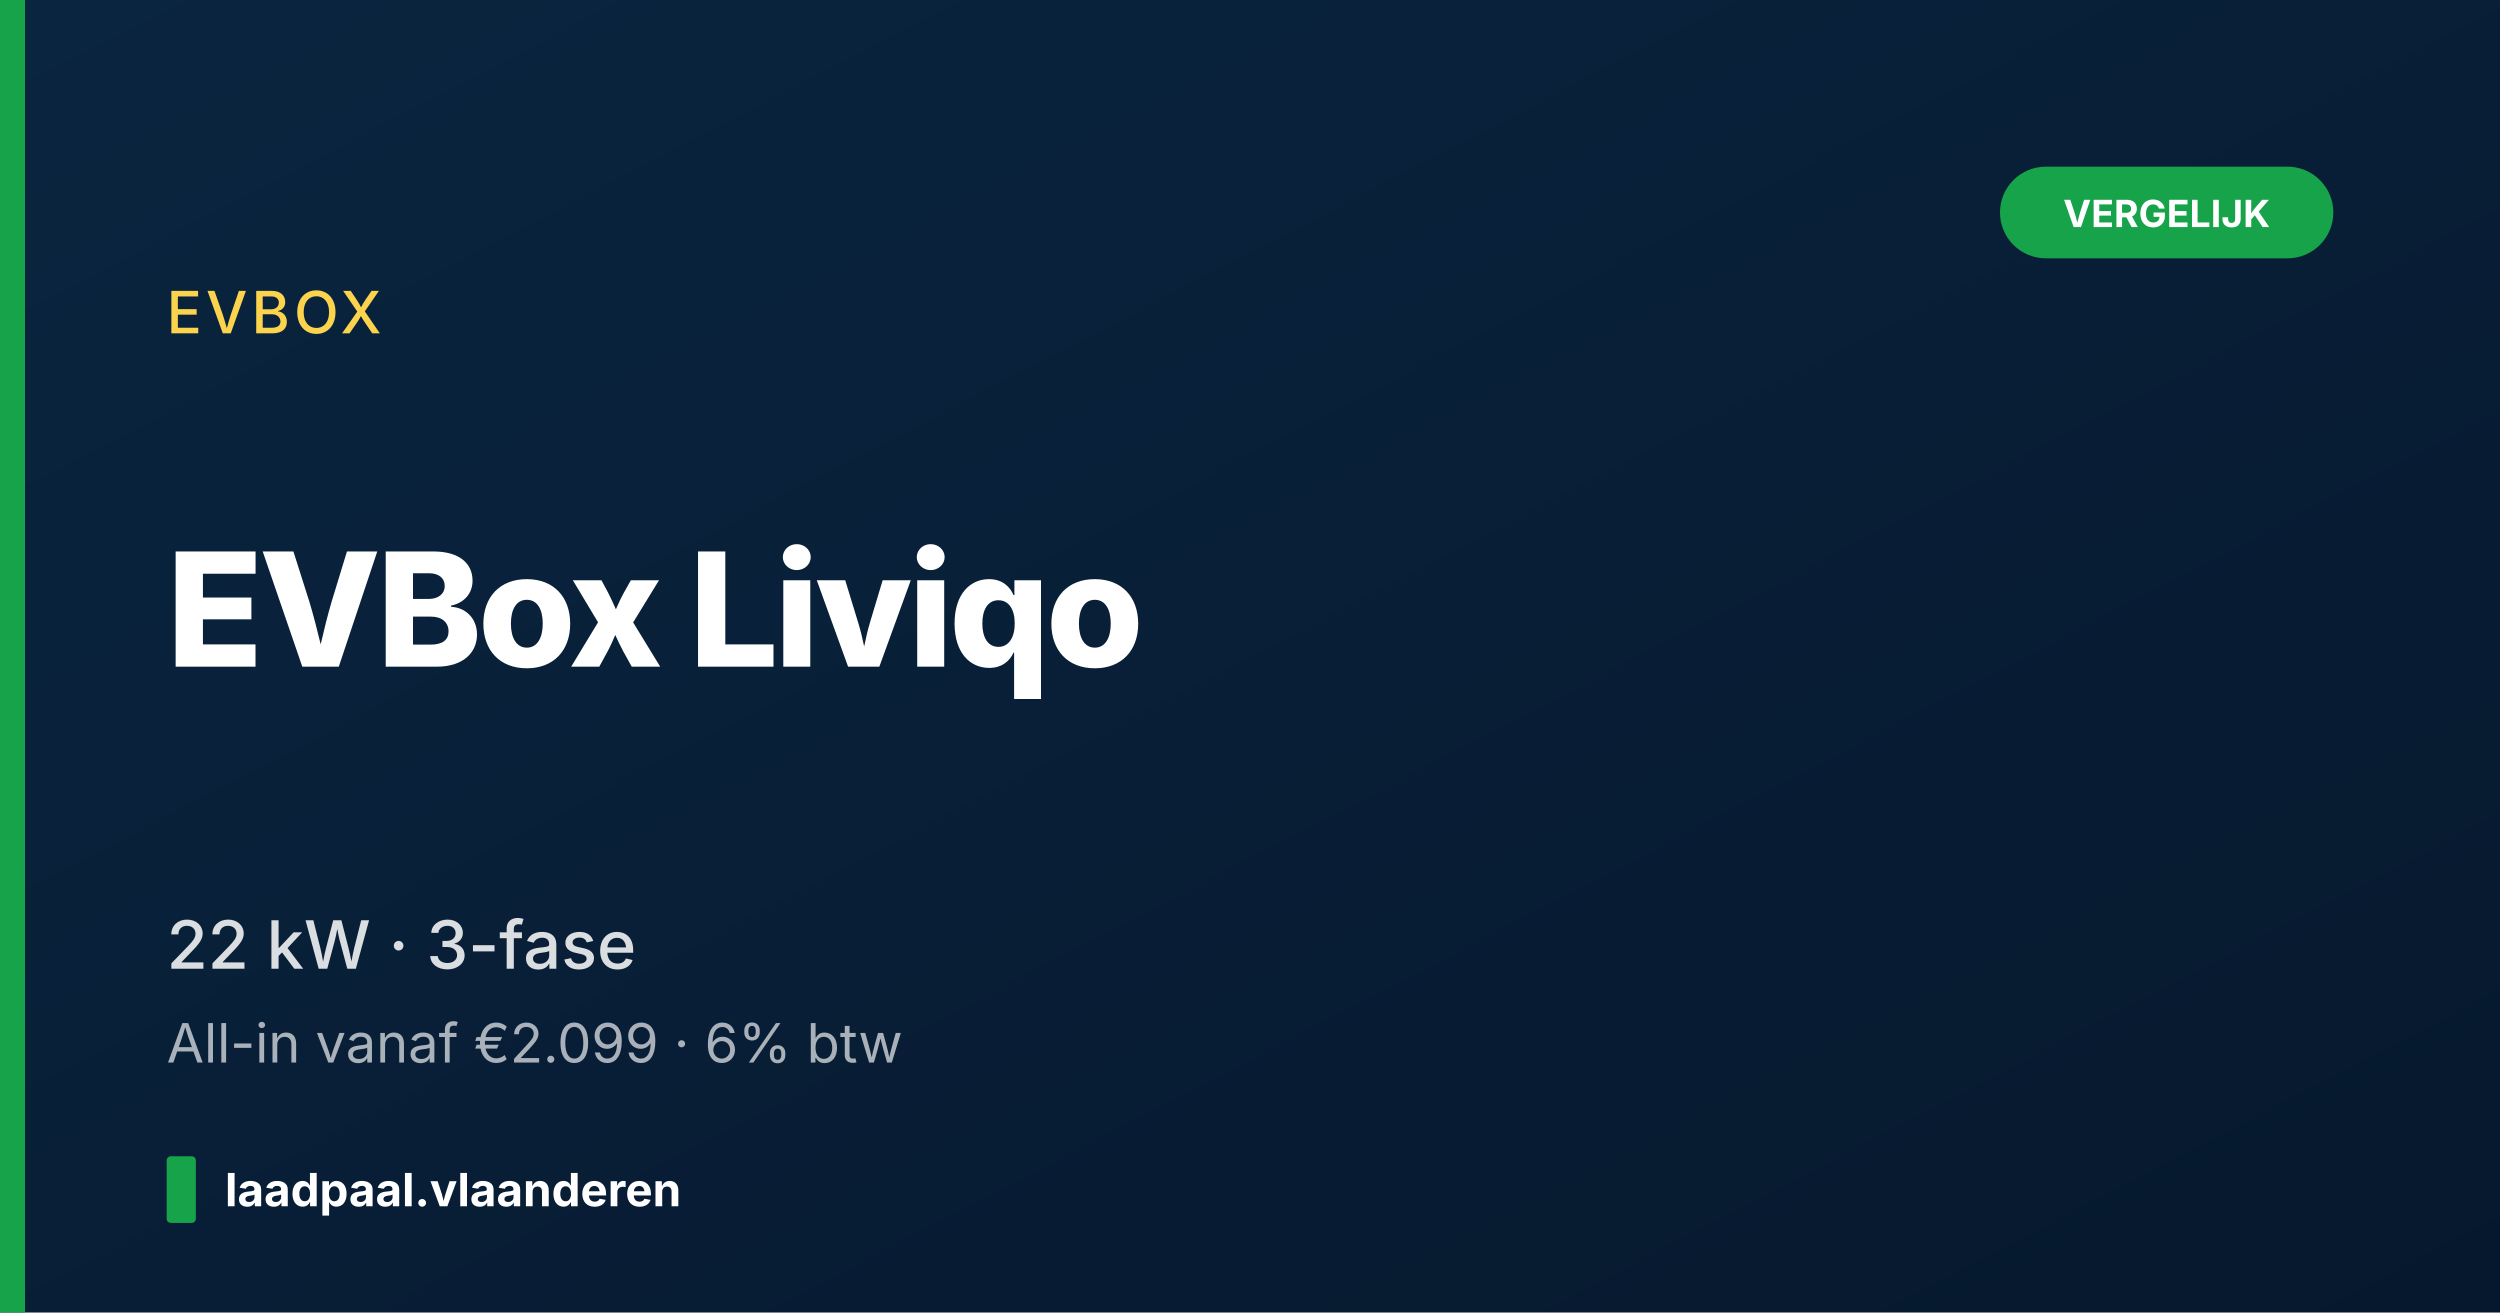
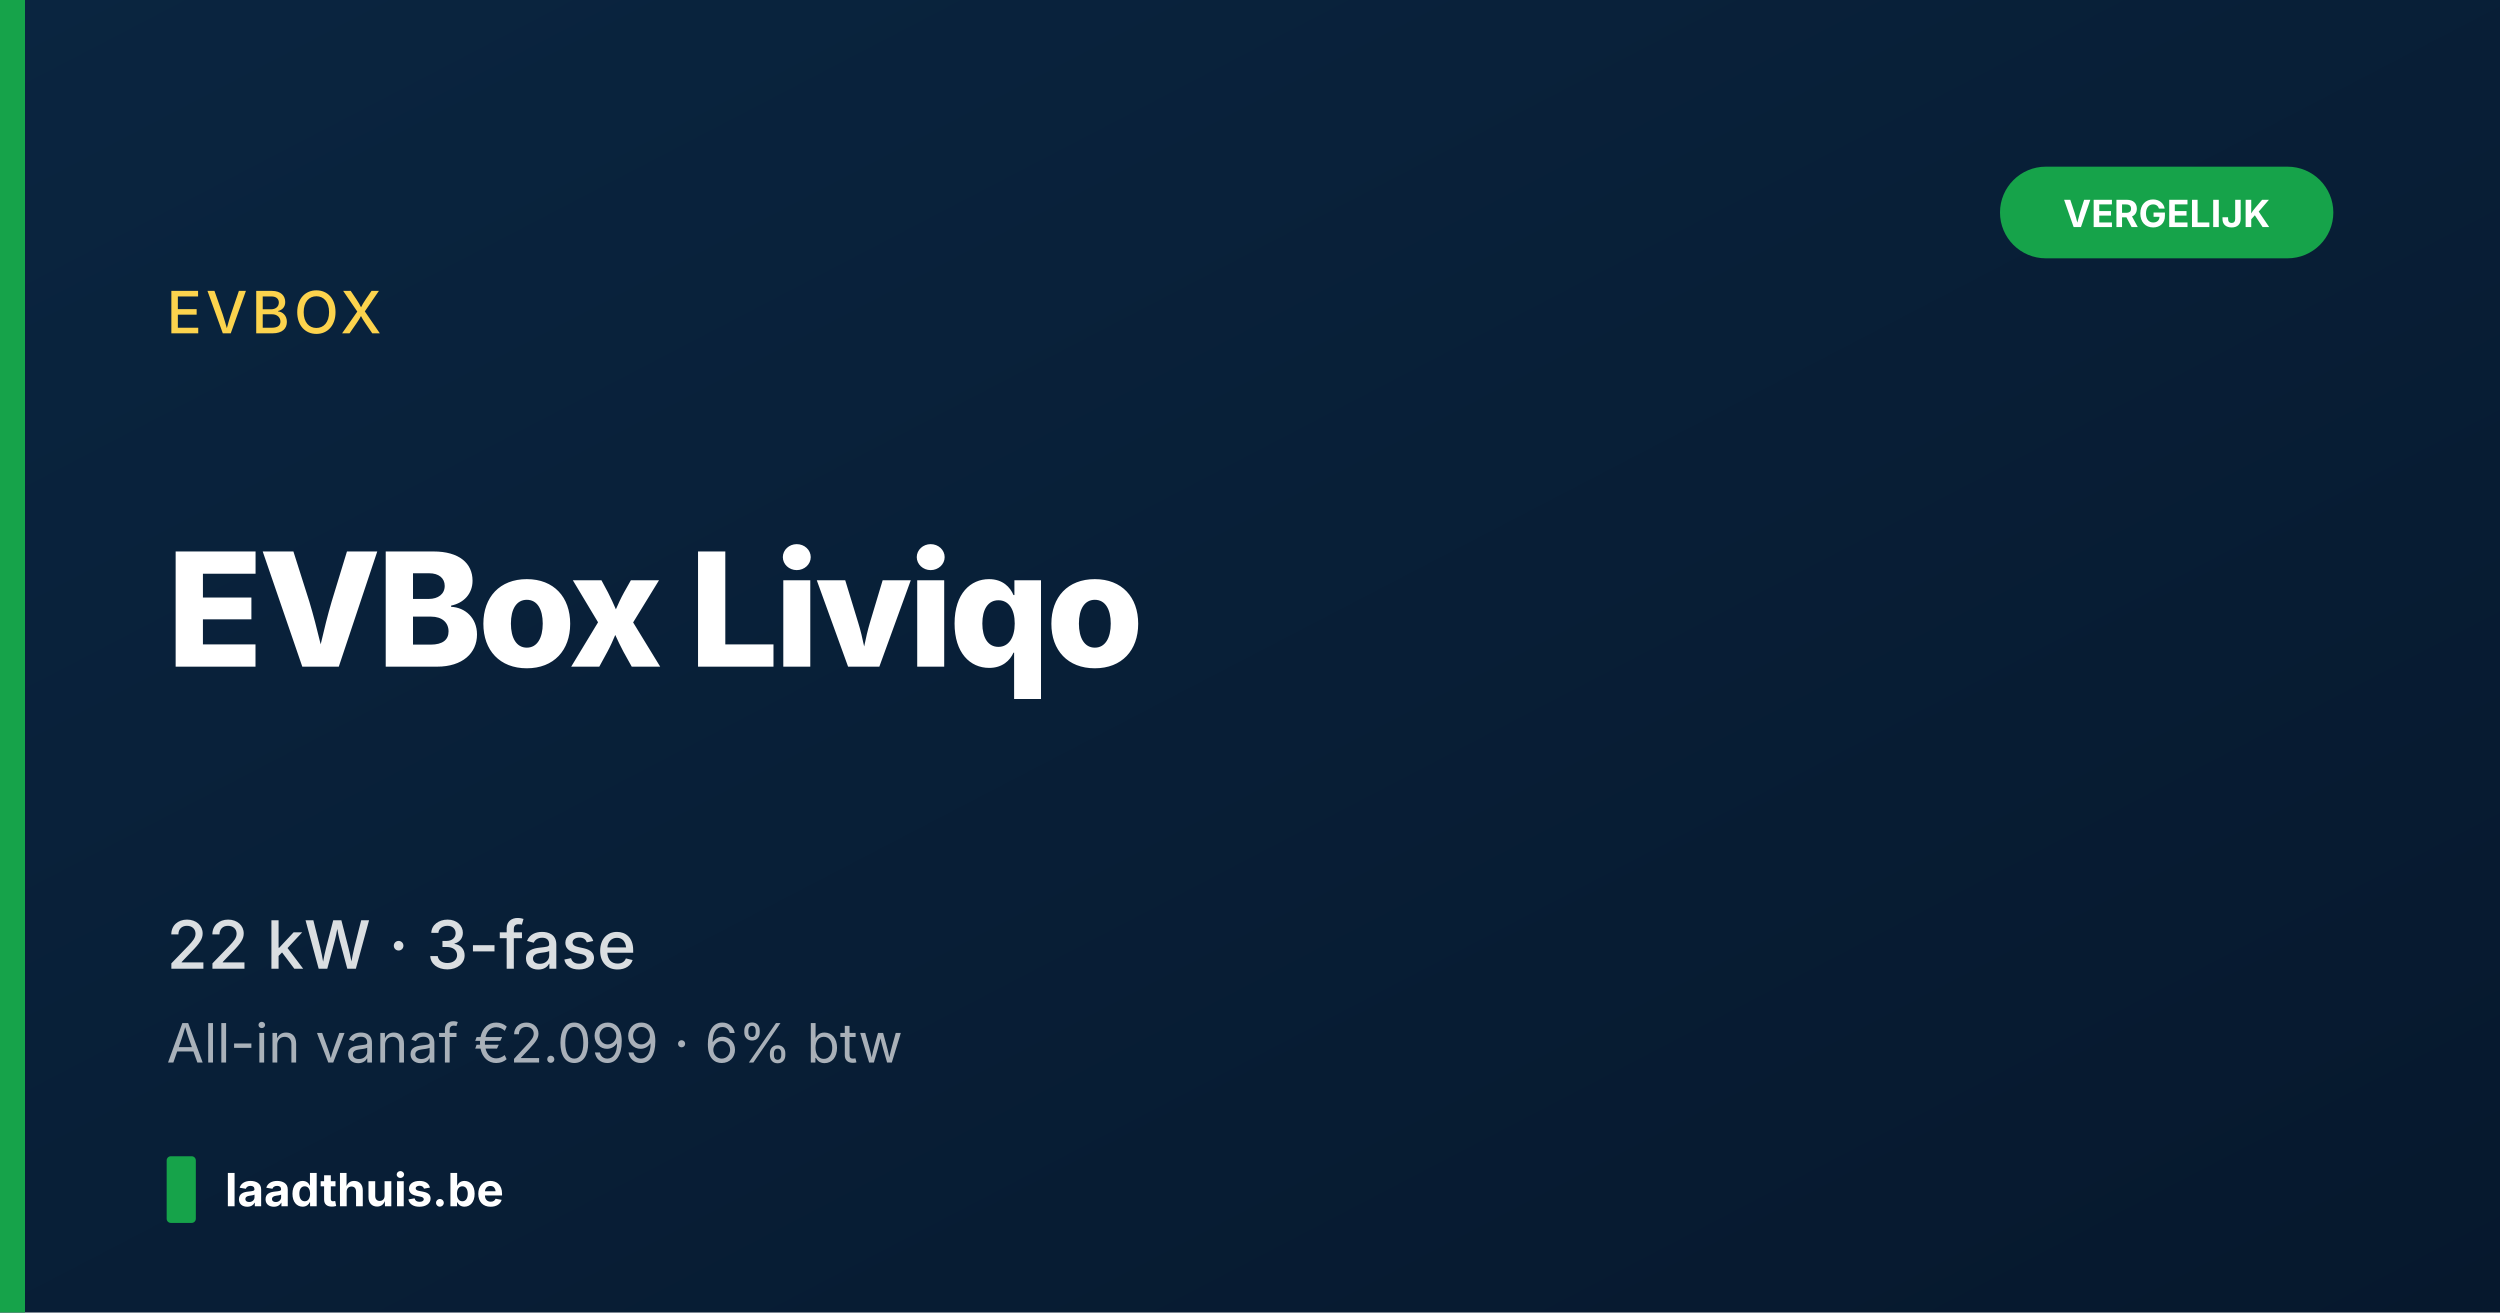
<svg xmlns="http://www.w3.org/2000/svg" width="1200" height="630" viewBox="0 0 1200 630">
  <defs>
    <linearGradient id="bg" x1="0" y1="0" x2="1" y2="1">
      <stop offset="0%" stop-color="#0A2540" />
      <stop offset="100%" stop-color="#06182d" />
    </linearGradient>
  </defs>
  <rect width="1200" height="630" fill="url(#bg)" />
  <rect x="0" y="0" width="12" height="630" fill="#16A34A" />
  <g font-family="Inter, system-ui, -apple-system, sans-serif" fill="white">
    <text x="80" y="160" font-size="28" font-weight="500" fill="#FCD34D" letter-spacing="2">EVBOX</text>
    <text x="80" y="320" font-size="76" font-weight="800" letter-spacing="-2">
      <tspan x="80" dy="0">EVBox Liviqo</tspan>
    </text>
    <text x="80" y="465" font-size="32" font-weight="500" opacity="0.85">22 kW · 3-fase</text>
    <text x="80" y="510" font-size="26" font-weight="400" opacity="0.65">All-in vanaf €2.099 · 6% btw</text>
  </g>
  <g transform="translate(80 555)">
    <rect width="14" height="32" rx="2" fill="#16A34A" />
-     <text x="28" y="24" font-family="Inter, system-ui, -apple-system, sans-serif" font-size="22" font-weight="700" fill="white">laadpaal.vlaanderen</text>
+     <text x="28" y="24" font-family="Inter, system-ui, -apple-system, sans-serif" font-size="22" font-weight="700" fill="white">laadthuis.be</text>
  </g>
  <g transform="translate(960 80)">
    <rect width="160" height="44" rx="22" fill="#16A34A" />
    <text x="80" y="29" text-anchor="middle" font-family="Inter, system-ui, -apple-system, sans-serif" font-size="18" font-weight="700" fill="white">VERGELIJK</text>
  </g>
</svg>
